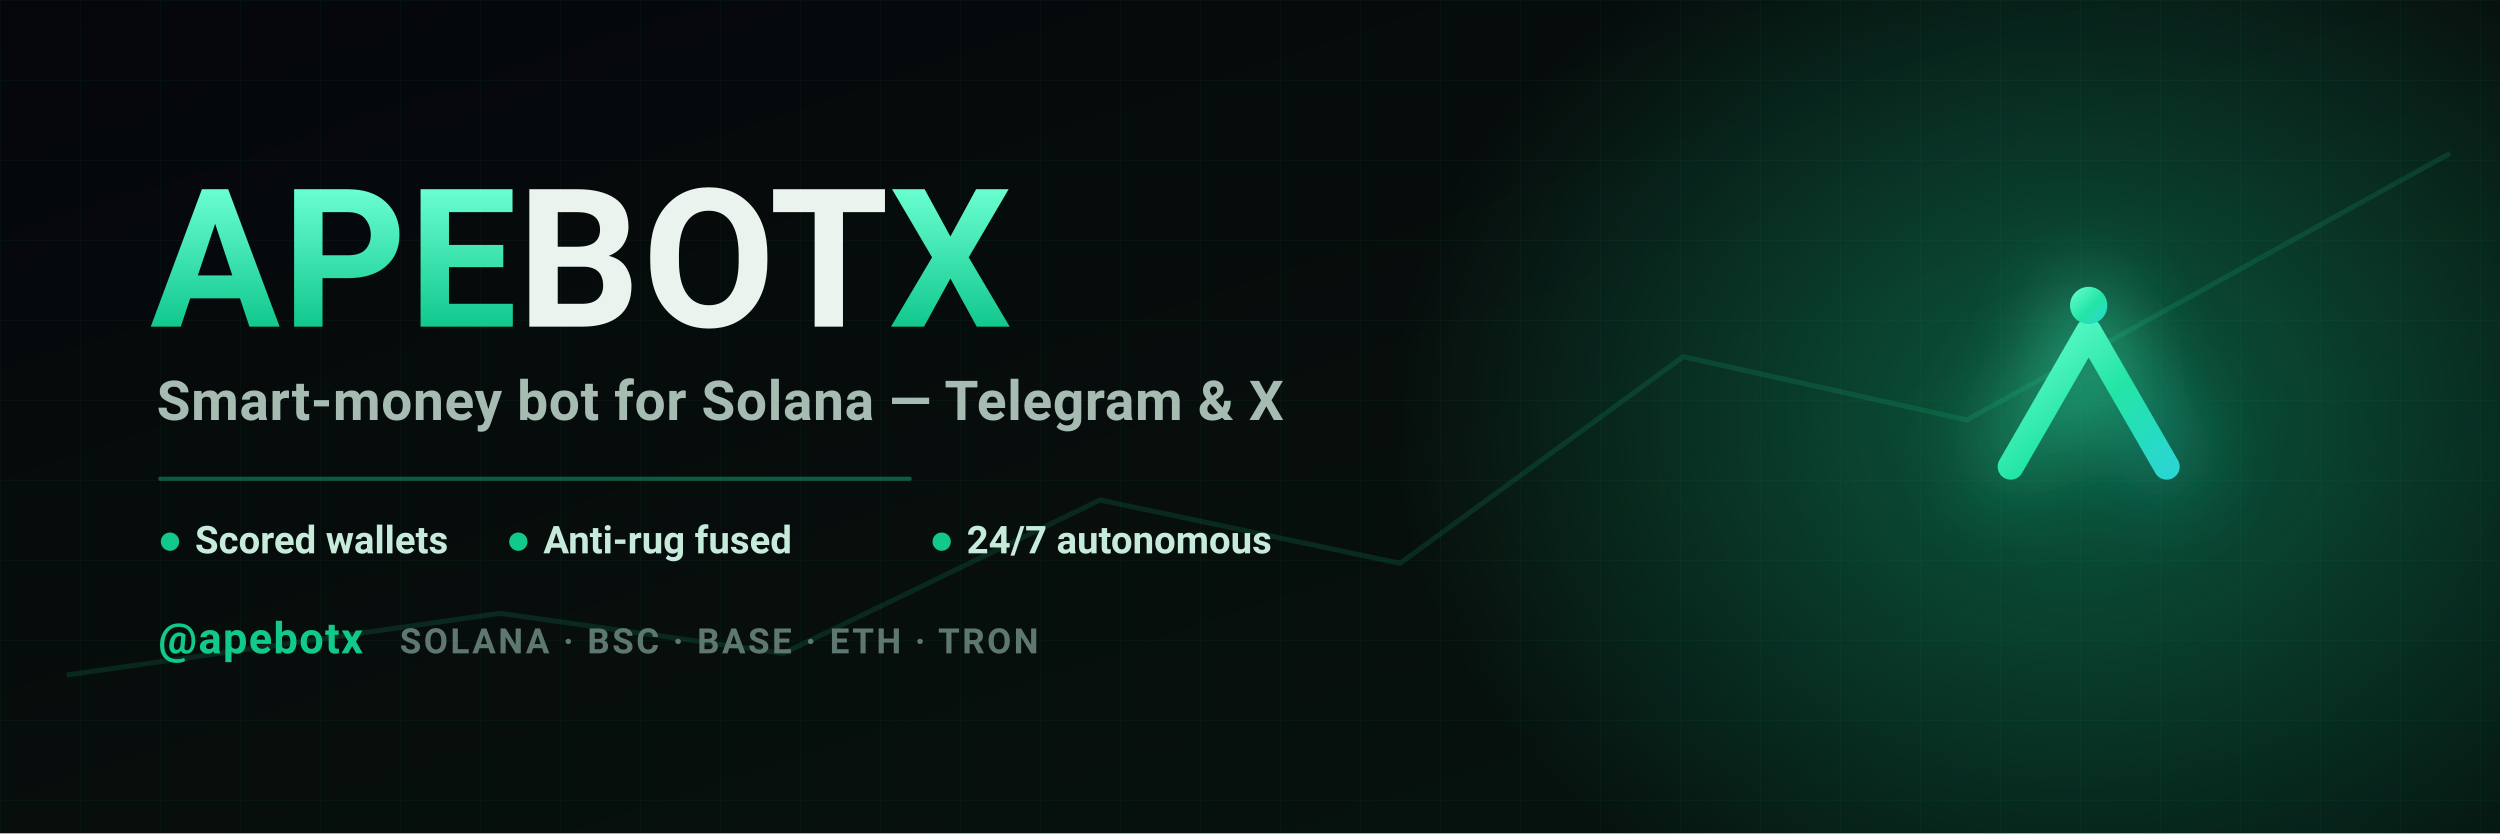
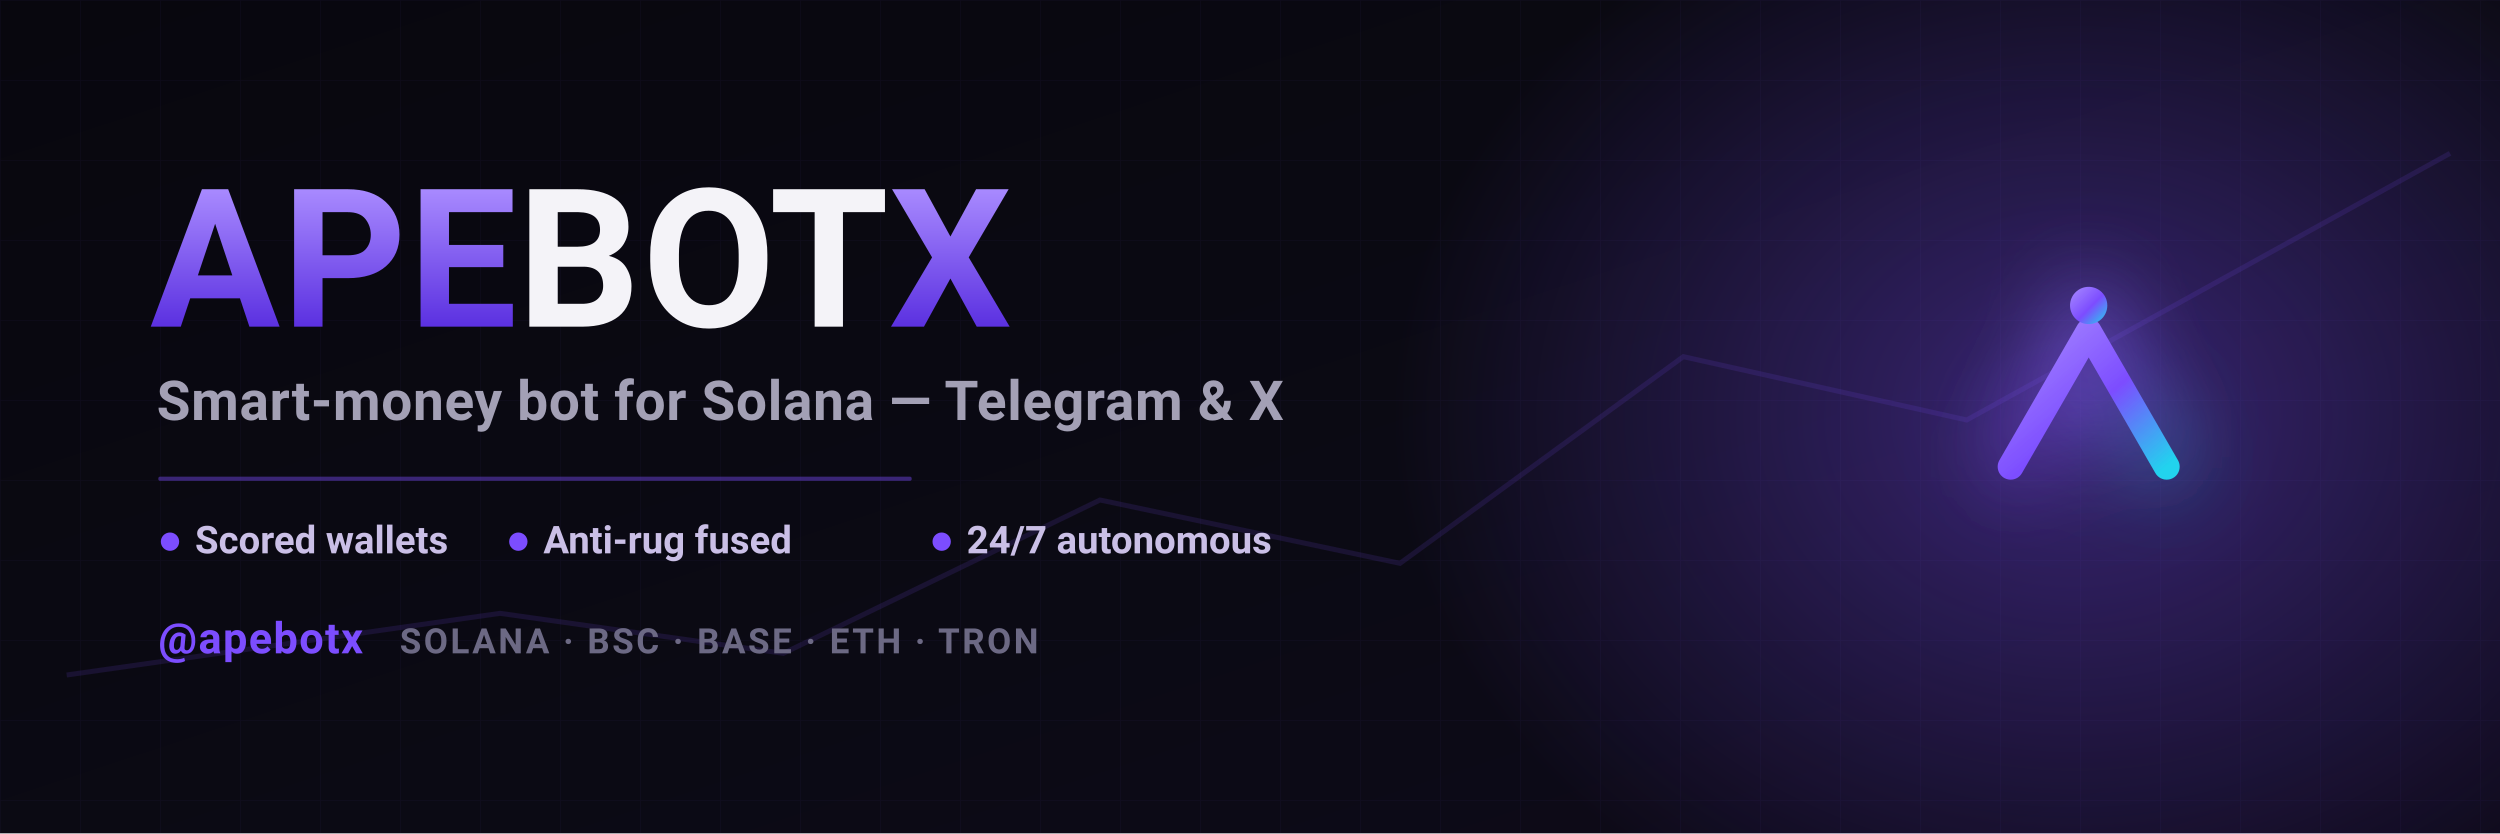
<svg xmlns="http://www.w3.org/2000/svg" viewBox="0 0 1500 500" width="1500" height="500" font-family="'Segoe UI',Roboto,Helvetica,Arial,sans-serif">
  <defs>
    <linearGradient id="bg" x1="0" y1="0" x2="1" y2="1">
-       <stop offset="0%" stop-color="#05060A" />
-       <stop offset="58%" stop-color="#070F0C" />
-       <stop offset="100%" stop-color="#051510" />
+       <stop offset="0%" stop-color="#08070e" />
+       <stop offset="58%" stop-color="#0b0a14" />
+       <stop offset="100%" stop-color="#0e0a1a" />
    </linearGradient>
    <linearGradient id="em" x1="0" y1="0" x2="1" y2="1">
-       <stop offset="0%" stop-color="#6BFFD1" />
-       <stop offset="55%" stop-color="#24E5A6" />
-       <stop offset="100%" stop-color="#2AD6D0" />
+       <stop offset="0%" stop-color="#a98bff" />
+       <stop offset="55%" stop-color="#7c4dff" />
+       <stop offset="100%" stop-color="#22d3ee" />
    </linearGradient>
    <linearGradient id="emW" x1="0" y1="0" x2="0" y2="1">
-       <stop offset="0%" stop-color="#6BFFD1" />
-       <stop offset="100%" stop-color="#10C78D" />
+       <stop offset="0%" stop-color="#a98bff" />
+       <stop offset="100%" stop-color="#5a2fe0" />
    </linearGradient>
    <radialGradient id="aura" cx="50%" cy="50%" r="50%">
-       <stop offset="0%" stop-color="#12C98C" stop-opacity="0.40" />
-       <stop offset="100%" stop-color="#12C98C" stop-opacity="0" />
+       <stop offset="0%" stop-color="#7c4dff" stop-opacity="0.40" />
+       <stop offset="100%" stop-color="#7c4dff" stop-opacity="0" />
    </radialGradient>
    <pattern id="grid" width="48" height="48" patternUnits="userSpaceOnUse">
-       <path d="M48 0H0V48" fill="none" stroke="#1BE39C" stroke-width="1" opacity="0.045" />
+       <path d="M48 0H0V48" fill="none" stroke="#7c4dff" stroke-width="1" opacity="0.045" />
    </pattern>
    <filter id="glow" x="-70%" y="-70%" width="240%" height="240%">
      <feGaussianBlur stdDeviation="5" result="b" />
      <feMerge>
        <feMergeNode in="b" />
        <feMergeNode in="SourceGraphic" />
      </feMerge>
    </filter>
  </defs>
  <rect width="1500" height="500" fill="url(#bg)" />
  <rect width="1500" height="500" fill="url(#grid)" />
  <ellipse cx="1245" cy="250" rx="410" ry="340" fill="url(#aura)" />
-   <path d="M40 405 L300 368 L470 392 L660 300 L840 338 L1010 214 L1180 252 L1470 92" fill="none" stroke="#1BE39C" stroke-width="3" opacity="0.13" />
+   <path d="M40 405 L300 368 L470 392 L660 300 L840 338 L1010 214 L1180 252 L1470 92" fill="none" stroke="#7c4dff" stroke-width="3" opacity="0.13" />
  <g transform="translate(1170,150) scale(5.2)" filter="url(#glow)">
    <g fill="none" stroke="url(#em)" stroke-width="3" stroke-linecap="round" stroke-linejoin="round">
      <path d="M7 25 L16 9.4 L25 25" />
      <path d="M11.4 18.4 H20.6" />
    </g>
    <circle cx="16" cy="6.4" r="2.15" fill="url(#em)" />
  </g>
-   <text x="90" y="196" font-size="116" font-weight="bold" letter-spacing="1" fill="#EAF3EE">
+   <text x="90" y="196" font-size="116" font-weight="bold" letter-spacing="1" fill="#f4f3f8">
    <tspan fill="url(#emW)">APE</tspan>BOT<tspan fill="url(#emW)">X</tspan>
  </text>
-   <text x="94" y="252" font-size="33" font-weight="bold" fill="#A6BCB2" letter-spacing="0.4">Smart-money bot for Solana — Telegram &amp; X</text>
-   <rect x="95" y="286" width="452" height="2.5" rx="1" fill="#12C98C" opacity="0.42" />
+   <text x="94" y="252" font-size="33" font-weight="bold" fill="#a3a0b5" letter-spacing="0.4">Smart-money bot for Solana — Telegram &amp; X</text>
+   <rect x="95" y="286" width="452" height="2.5" rx="1" fill="#7c4dff" opacity="0.42" />
  <g font-size="23" font-weight="bold" transform="translate(95,332)">
-     <circle cx="7" cy="-7" r="5.5" fill="#12C98C" />
-     <text x="22" y="0" fill="#C6EBDB">Scored wallets</text>
-     <circle cx="216" cy="-7" r="5.5" fill="#12C98C" />
-     <text x="231" y="0" fill="#C6EBDB">Anti-rug fused</text>
-     <circle cx="470" cy="-7" r="5.5" fill="#12C98C" />
-     <text x="485" y="0" fill="#C6EBDB">24/7 autonomous</text>
+     <circle cx="7" cy="-7" r="5.5" fill="#7c4dff" />
+     <text x="22" y="0" fill="#cabfe6">Scored wallets</text>
+     <circle cx="216" cy="-7" r="5.5" fill="#7c4dff" />
+     <text x="231" y="0" fill="#cabfe6">Anti-rug fused</text>
+     <circle cx="470" cy="-7" r="5.5" fill="#7c4dff" />
+     <text x="485" y="0" fill="#cabfe6">24/7 autonomous</text>
  </g>
-   <text x="95" y="392" font-size="26" font-weight="bold" fill="#12C98C" letter-spacing="0.8">@apebotx<tspan fill="#5E7871" font-size="21" letter-spacing="1.5" dx="22">SOLANA · BSC · BASE · ETH · TRON</tspan>
+   <text x="95" y="392" font-size="26" font-weight="bold" fill="#7c4dff" letter-spacing="0.8">@apebotx<tspan fill="#6c6984" font-size="21" letter-spacing="1.5" dx="22">SOLANA · BSC · BASE · ETH · TRON</tspan>
  </text>
</svg>
